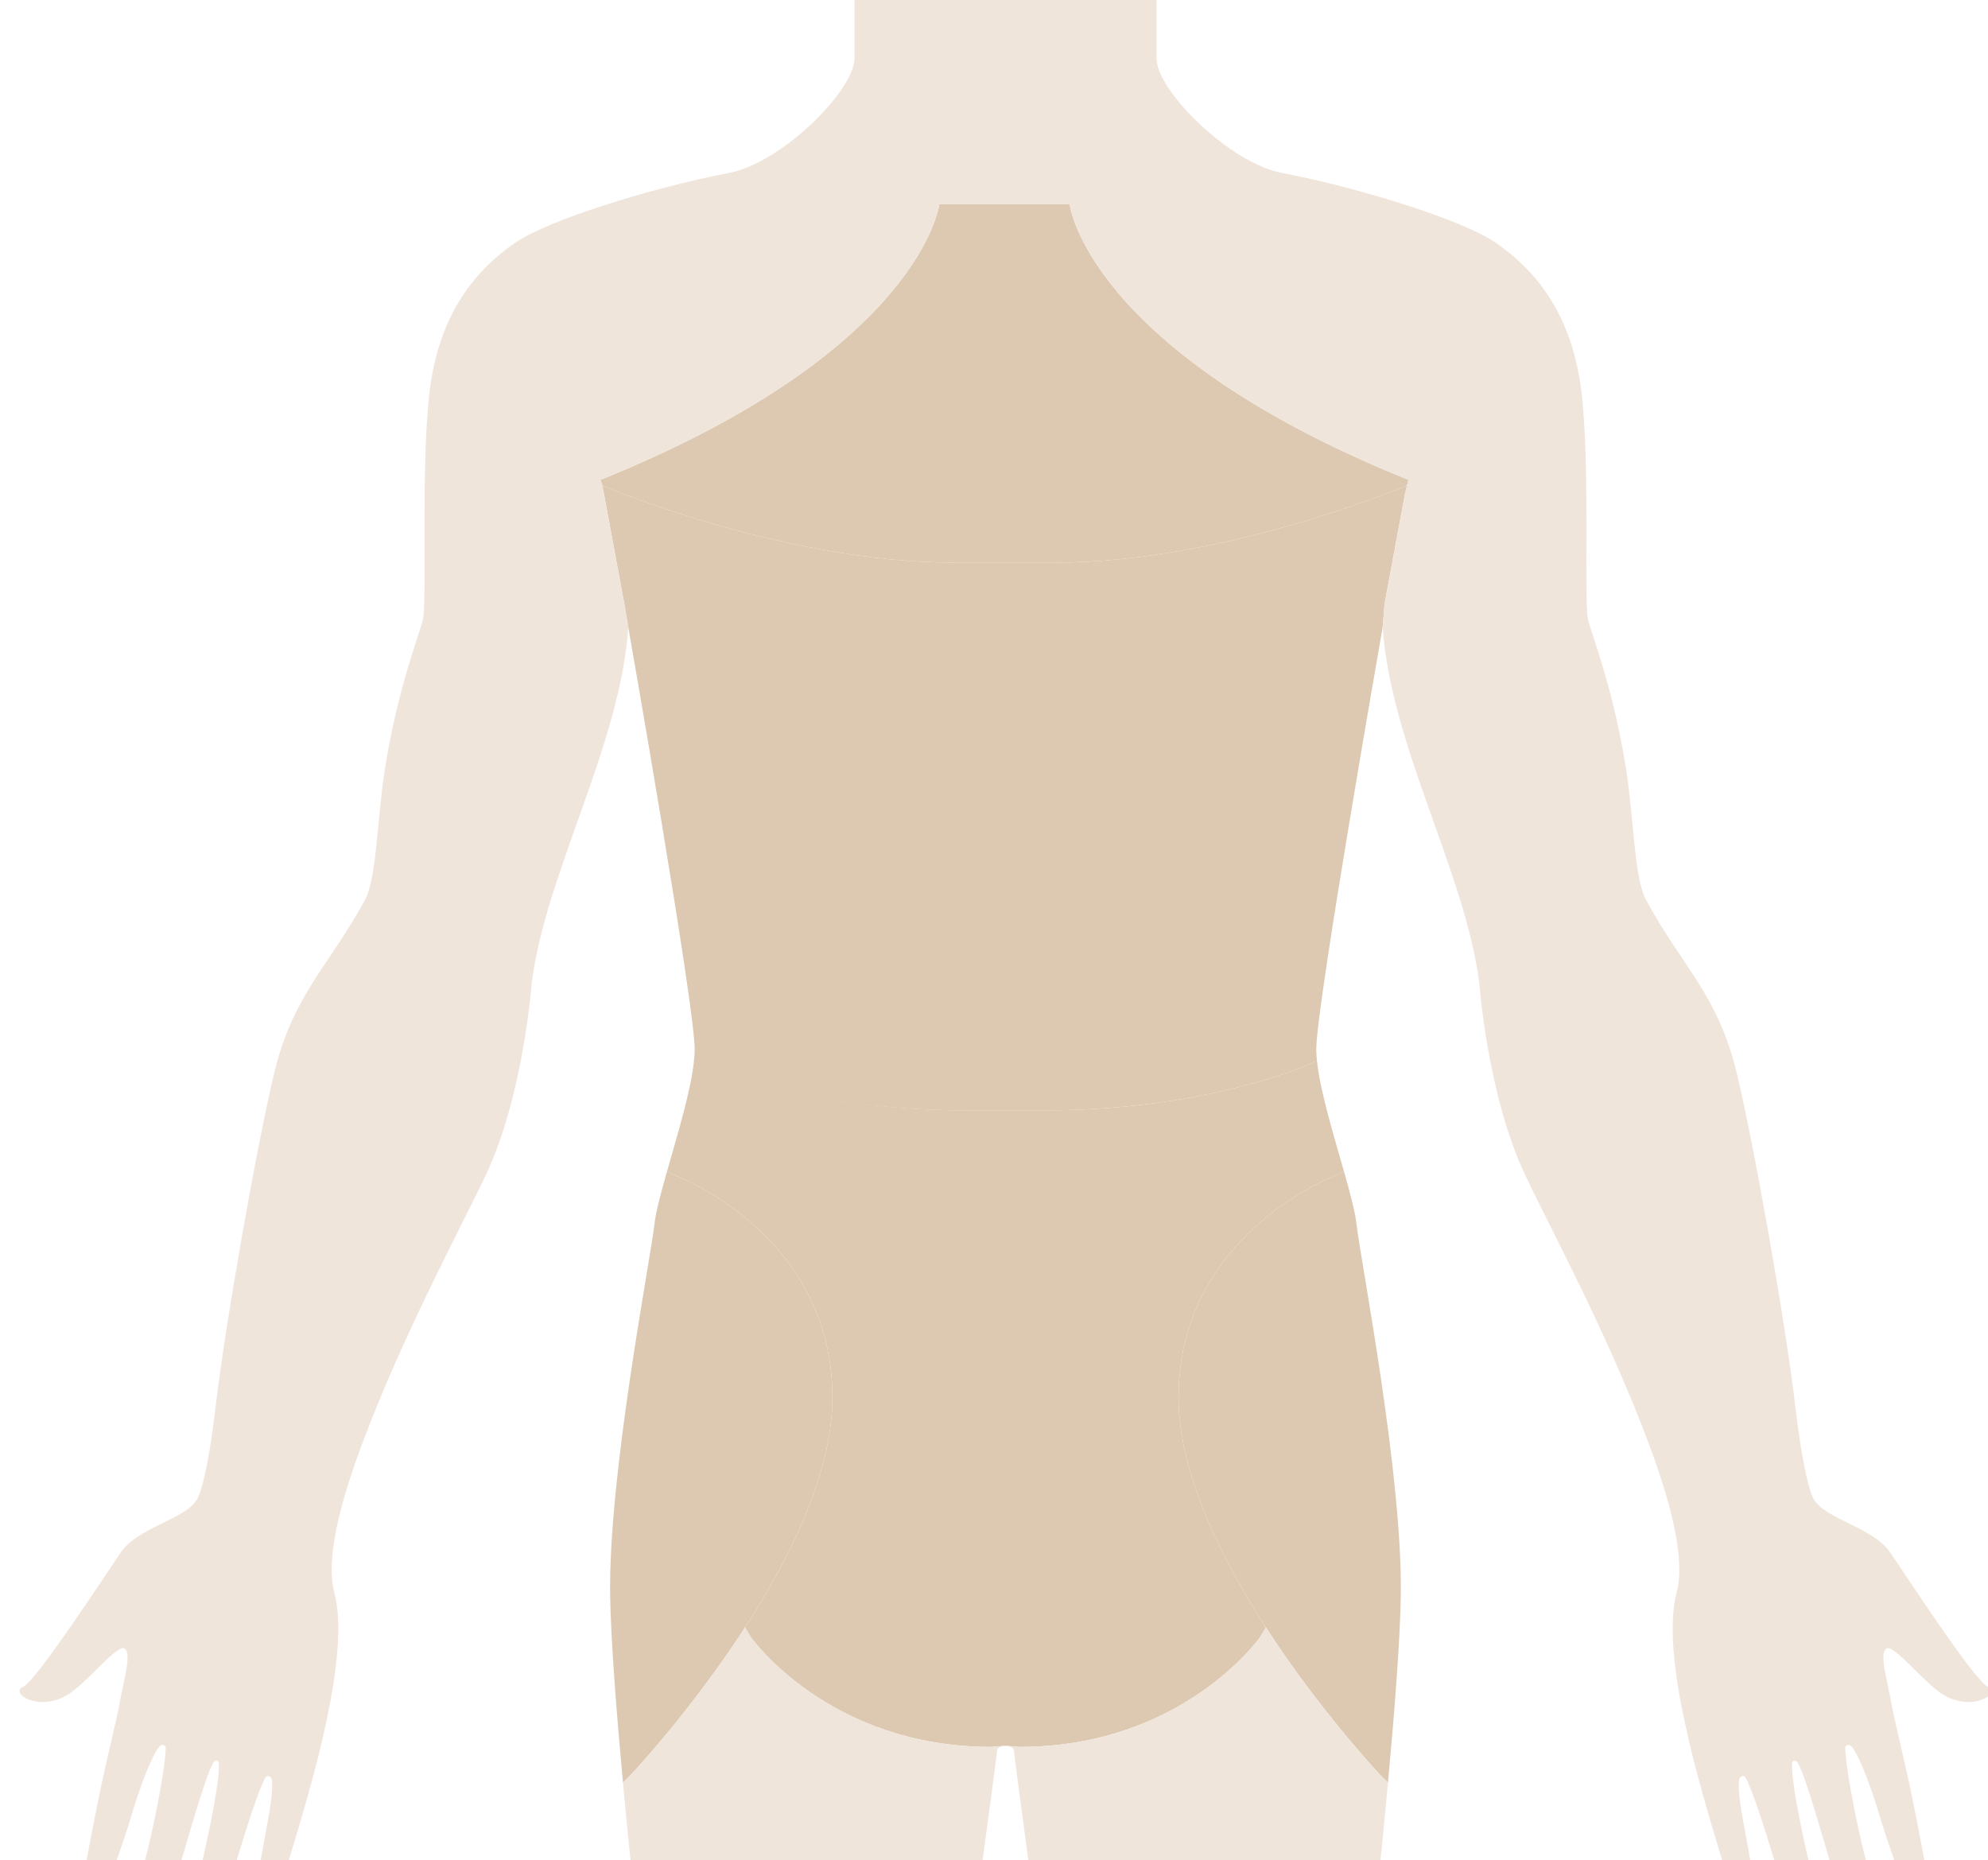
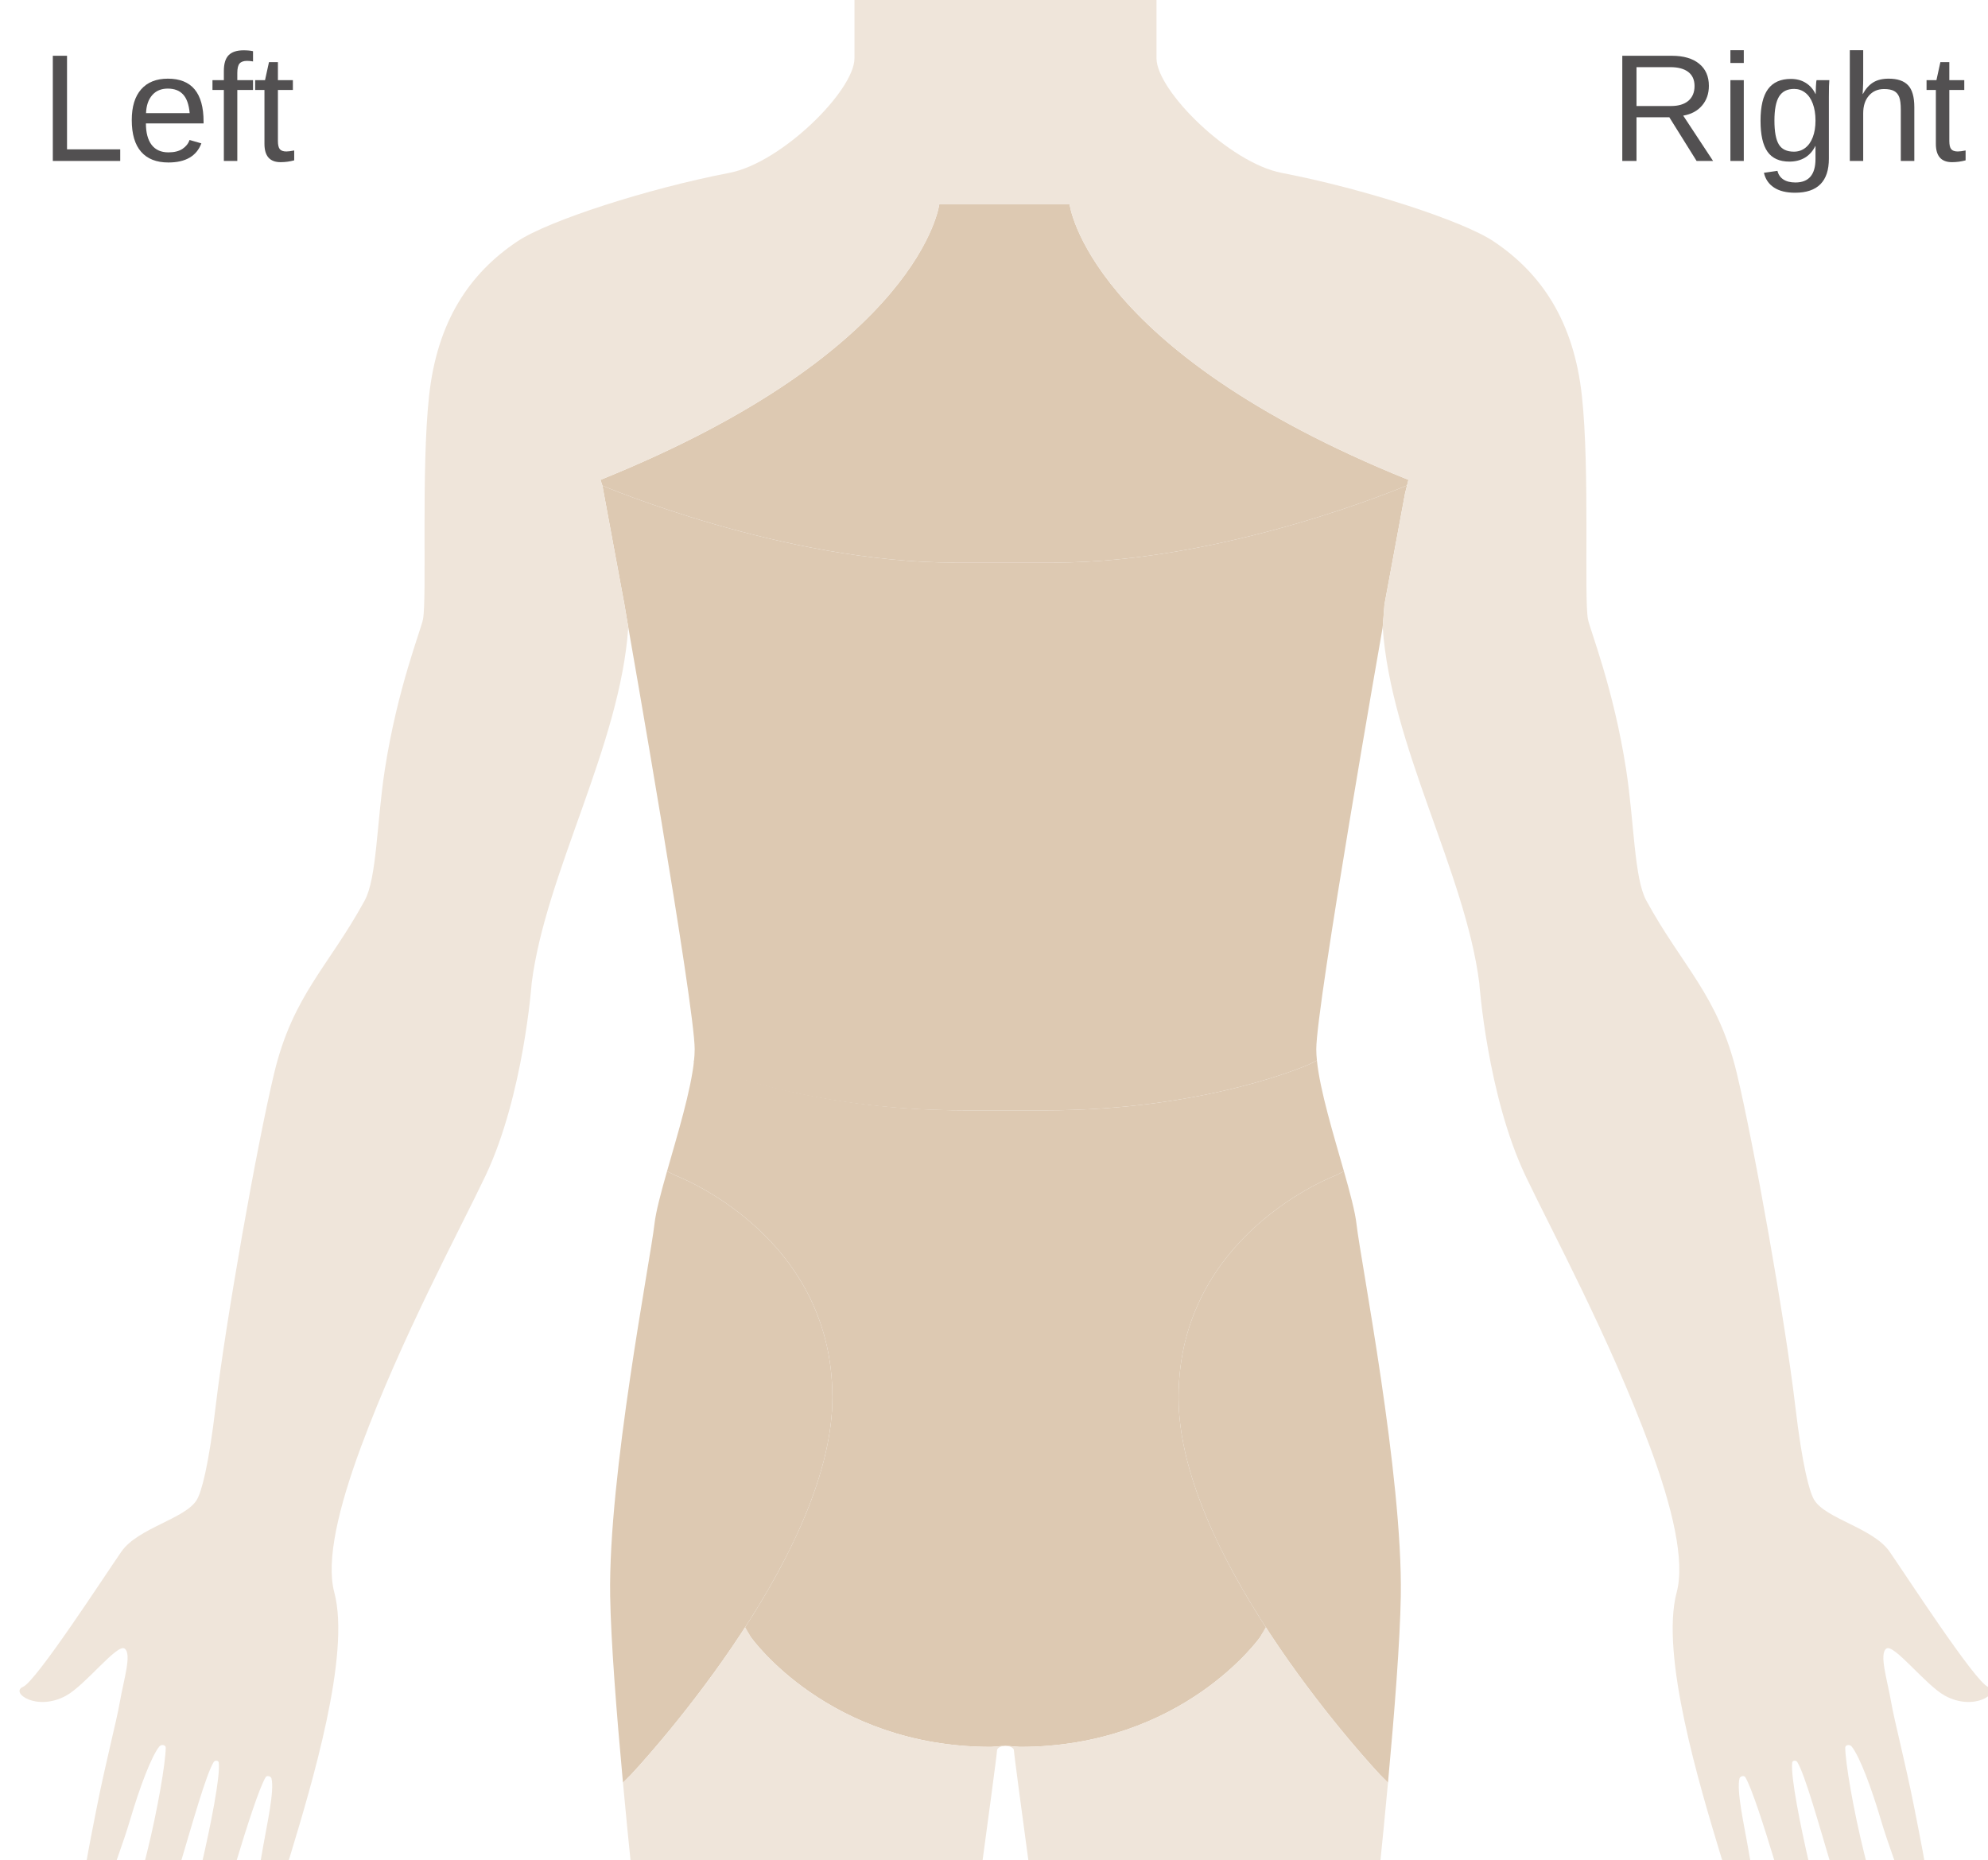
<svg xmlns="http://www.w3.org/2000/svg" id="torso" viewBox="0 0 494 462" version="1.1">
  <g id="torso">
+     <text id="Left" fill="#525051" font-family="Arial" font-size="38" font-weight="100">
+       <tspan x="400" y="40">Right</tspan>
+     </text>
+     <text id="Right" fill="#525051" font-family="Arial" font-size="38" font-weight="100">
+       <tspan x="10" y="40">Left</tspan>
+     </text>
    <g id="selections">
      <path id="upper_back" fill="#DDC9B2" d="M261.94,139.801c42.684,0,87.558-19.132,87.558-19.132l0.14-0.064l0.34-1.37             c-79.896-32.252-84.207-68.535-84.207-68.535h-13.133h-6.088h-13.134c0,0-4.31,36.283-84.206,68.535l0.479,1.435             c0,0,44.874,19.132,87.558,19.132H261.94z" />
      <path id="mid_back" fill="#DDC9B2" d="M343.585,155.846l0.44-5.658l5.103-27.524l0.51-2.059l-0.14,0.064             c0,0-44.874,19.132-87.558,19.132h-24.693c-42.684,0-87.558-19.132-87.558-19.132l5.473,29.519l0.959,5.658             c0,0,16.501,93.906,16.501,104.896c0,0.948-0.071,1.994-0.194,3.11l1.34,0.584c0,0,25.446,11.479,65.668,11.479h20.316             c40.222,0,65.668-11.479,65.668-11.479l1.822-0.926c-0.1-0.986-0.159-1.919-0.159-2.769             C327.083,249.752,343.585,155.846,343.585,155.846z" />
      <path id="hip_right" fill="#DDC9B2" d="M337.084,304.197c-0.341-3.062-1.609-7.807-3.134-13.163l-1.963,1.006             c0,0-39.127,14.487-39.127,55.211s50.071,93.748,50.071,93.748l1.971,1.975c1.636-17.667,2.997-35.227,3.183-46.367             C348.584,366.636,338.084,313.188,337.084,304.197z" />
      <path id="bottom" fill="#DDC9B2" d="M331.987,292.04l1.963-1.006c-2.604-9.152-5.957-20.098-6.708-27.524l-1.822,0.926             c0,0-25.446,11.479-65.668,11.479h-9.899h-9.899c-40.222,0-65.668-11.479-65.668-11.479l-1.822-0.926             c-0.751,7.427-4.104,18.372-6.708,27.524l1.963,1.006c0,0,39.127,14.487,39.127,55.211c0,18.572-10.414,39.701-21.744,57.193             l1.496,2.389c0,0,19.185,27.248,59.649,27.248l3.606-0.279l3.606,0.279c40.465,0,59.649-27.248,59.649-27.248l1.496-2.389             c-11.33-17.492-21.744-38.621-21.744-57.193C292.86,306.527,331.987,292.04,331.987,292.04z" />
      <path id="hip_left" fill="#DDC9B2" d="M162.621,304.197c0.341-3.062,1.609-7.807,3.134-13.163l1.963,1.006             c0,0,39.127,14.487,39.127,55.211s-50.071,93.748-50.071,93.748l-1.971,1.975c-1.636-17.667-2.997-35.227-3.183-46.367             C151.121,366.636,161.621,313.188,162.621,304.197z" />
    </g>
    <g id="Features">
      <path id="right_leg" fill="#EFE5DA" d="M342.932,440.999c0,0-14.868-15.745-28.4-36.665l-1.423,2.499             c0,0-19.185,27.248-59.649,27.248l-3.606-0.279c1.051,0.042,2.102,0.482,2.102,1.195c0,1.424,9.123,68.003,9.123,68.003h77.508             c0,0,3.54-29.837,6.317-60.026L342.932,440.999z" />
      <path id="left_leg" fill="#EFE5DA" d="M156.773,440.999c0,0,14.868-15.745,28.4-36.665l1.423,2.499             c0,0,19.185,27.248,59.649,27.248l3.606-0.279c-1.051,0.042-2.102,0.482-2.102,1.195c0,1.424-9.123,68.003-9.123,68.003H161.12             c0,0-3.54-29.837-6.317-60.026L156.773,440.999z" />
      <path id="arms" fill="#EFE5DA" d="M349.978,119.234c-79.896-32.252-84.207-68.535-84.207-68.535h-13.133h-6.088h-13.134             c0,0-4.31,36.283-84.206,68.535l0.479,1.435l5.473,29.519l0.959,5.658c-2,29.469-20.5,60.939-24.001,88.411             c0,0-2,27.973-11.501,47.952c-6.442,13.546-20.769,39.979-30.881,67.224c-5.611,15.121-8.769,28.375-6.669,36.251             c4.128,15.473-5.616,47.792-11.014,65.598c-1.369,4.5-2.907,7.914-4.021,10.205c-0.734,1.51-1.793,2.487-3.221,2.103             c-1.312-0.351-1.711-2.124-1.419-3.796c0.508-2.877,1.329-7.015,2.012-11.068c0.847-4.973,2.867-13.84,2.042-16.838             c-0.142-0.52-1.128-0.785-1.432-0.282c-1.594,2.647-4.717,12.405-7.331,21.057c-1.965,6.514-4.231,12.729-5.814,16.659             c-0.972,2.424-2.424,3.838-3.95,3.328c-1.652-0.561-2.326-2.513-1.827-5.392c0.63-3.605,1.783-8.684,3.066-14.223             c2.066-8.938,4.67-21.717,4.19-25.098c-0.066-0.481-0.927-0.624-1.264-0.073c-1.914,3.149-5.336,15.436-8.311,25.384             c-2.104,7.025-4.556,13.755-6.314,18.338c-1.232,3.196-3.247,4.756-4.775,4.168c-1.481-0.561-2.444-2.805-1.829-5.716             c1.026-4.859,2.758-12.09,4.65-19.642c2.624-10.481,4.653-22.431,4.677-26.118c0.007-0.684-1.087-0.959-1.643-0.241             c-1.99,2.564-4.837,10.111-7.26,18.33c-1.551,5.241-4.462,13.151-6.203,17.827c-0.767,2.07-2.285,3.448-3.649,2.93             c-1.294-0.487-2.196-2.042-1.946-4.165c0.539-4.599,2.07-12.256,3.504-19.547c2.231-11.337,4.971-21.722,5.764-26.339             c0.984-5.708,3.06-12.056,1.229-13.414c-1.831-1.356-9.769,9.104-14.604,11.72c-7.312,3.97-13.955-0.812-10.654-2.218             c3.302-1.406,20.306-27.637,24.437-33.592c4.135-5.955,16.029-8.167,18.791-12.958c1.137-1.978,2.893-8.292,4.652-23.232             c2.5-21.23,10.262-64.91,14.512-82.643c4.671-19.492,13.5-26.474,22.501-42.957c3.032-5.553,3.001-19.48,5.001-32.469             c3.127-20.304,9.033-34.895,9.501-37.462c1.001-5.496-0.5-36.964,1.501-55.445c2-18.481,10-30.469,22.002-38.462             c7.649-5.094,32.257-13.074,52.604-16.982c13.002-2.498,31.104-20.48,31.104-28.473c0-11.488,0-14.485,0-14.485h75.051             c0,0,0,2.997,0,14.485c0,7.992,18.102,25.975,31.104,28.473c20.347,3.908,44.954,11.889,52.604,16.982             c12.002,7.993,20.002,19.981,22.002,38.462c2.001,18.481,0.5,49.949,1.501,55.445c0.468,2.567,6.374,17.158,9.501,37.462             c2,12.988,1.969,26.916,5.001,32.469c9.001,16.483,17.831,23.465,22.502,42.957c4.249,17.732,12.012,61.412,14.512,82.643             c1.759,14.94,3.516,21.255,4.651,23.232c2.762,4.791,14.657,7.003,18.792,12.958c4.13,5.955,21.134,32.187,24.436,33.592             c3.302,1.406-3.343,6.188-10.653,2.218c-4.835-2.616-12.773-13.076-14.604-11.72c-1.83,1.358,0.244,7.706,1.229,13.414             c0.793,4.617,3.533,15.002,5.764,26.339c1.435,7.291,2.965,14.948,3.504,19.547c0.25,2.123-0.652,3.678-1.947,4.166             c-1.363,0.519-2.882-0.86-3.647-2.931c-1.741-4.676-4.653-12.586-6.203-17.827c-2.424-8.219-5.271-15.766-7.26-18.33             c-0.556-0.717-1.649-0.442-1.643,0.242c0.022,3.687,2.052,15.636,4.676,26.118c1.894,7.551,3.625,14.782,4.651,19.641             c0.615,2.911-0.348,5.155-1.829,5.716c-1.529,0.588-3.544-0.972-4.776-4.168c-1.76-4.583-4.211-11.312-6.314-18.338             c-2.975-9.948-6.396-22.234-8.31-25.384c-0.337-0.551-1.198-0.408-1.265,0.073c-0.479,3.381,2.125,16.159,4.191,25.098             c1.282,5.539,2.437,10.617,3.066,14.224c0.499,2.878-0.176,4.83-1.827,5.391c-1.527,0.51-2.979-0.904-3.95-3.328             c-1.583-3.931-3.85-10.146-5.814-16.659c-2.615-8.651-5.737-18.409-7.332-21.057c-0.303-0.503-1.289-0.237-1.432,0.282             c-0.824,2.998,1.196,11.865,2.042,16.838c0.683,4.054,1.504,8.191,2.013,11.068c0.291,1.672-0.107,3.445-1.42,3.796             c-1.428,0.385-2.486-0.593-3.22-2.102c-1.114-2.292-2.652-5.706-4.021-10.206c-5.397-17.806-15.143-50.125-11.015-65.598             c2.1-7.876-1.057-21.13-6.669-36.251c-10.111-27.245-24.438-53.678-30.88-67.224c-9.502-19.979-11.502-47.952-11.502-47.952             c-3.501-27.472-22.002-58.942-24-88.411l0.44-5.658l5.103-27.524L349.978,119.234z" />
    </g>
  </g>
</svg>
